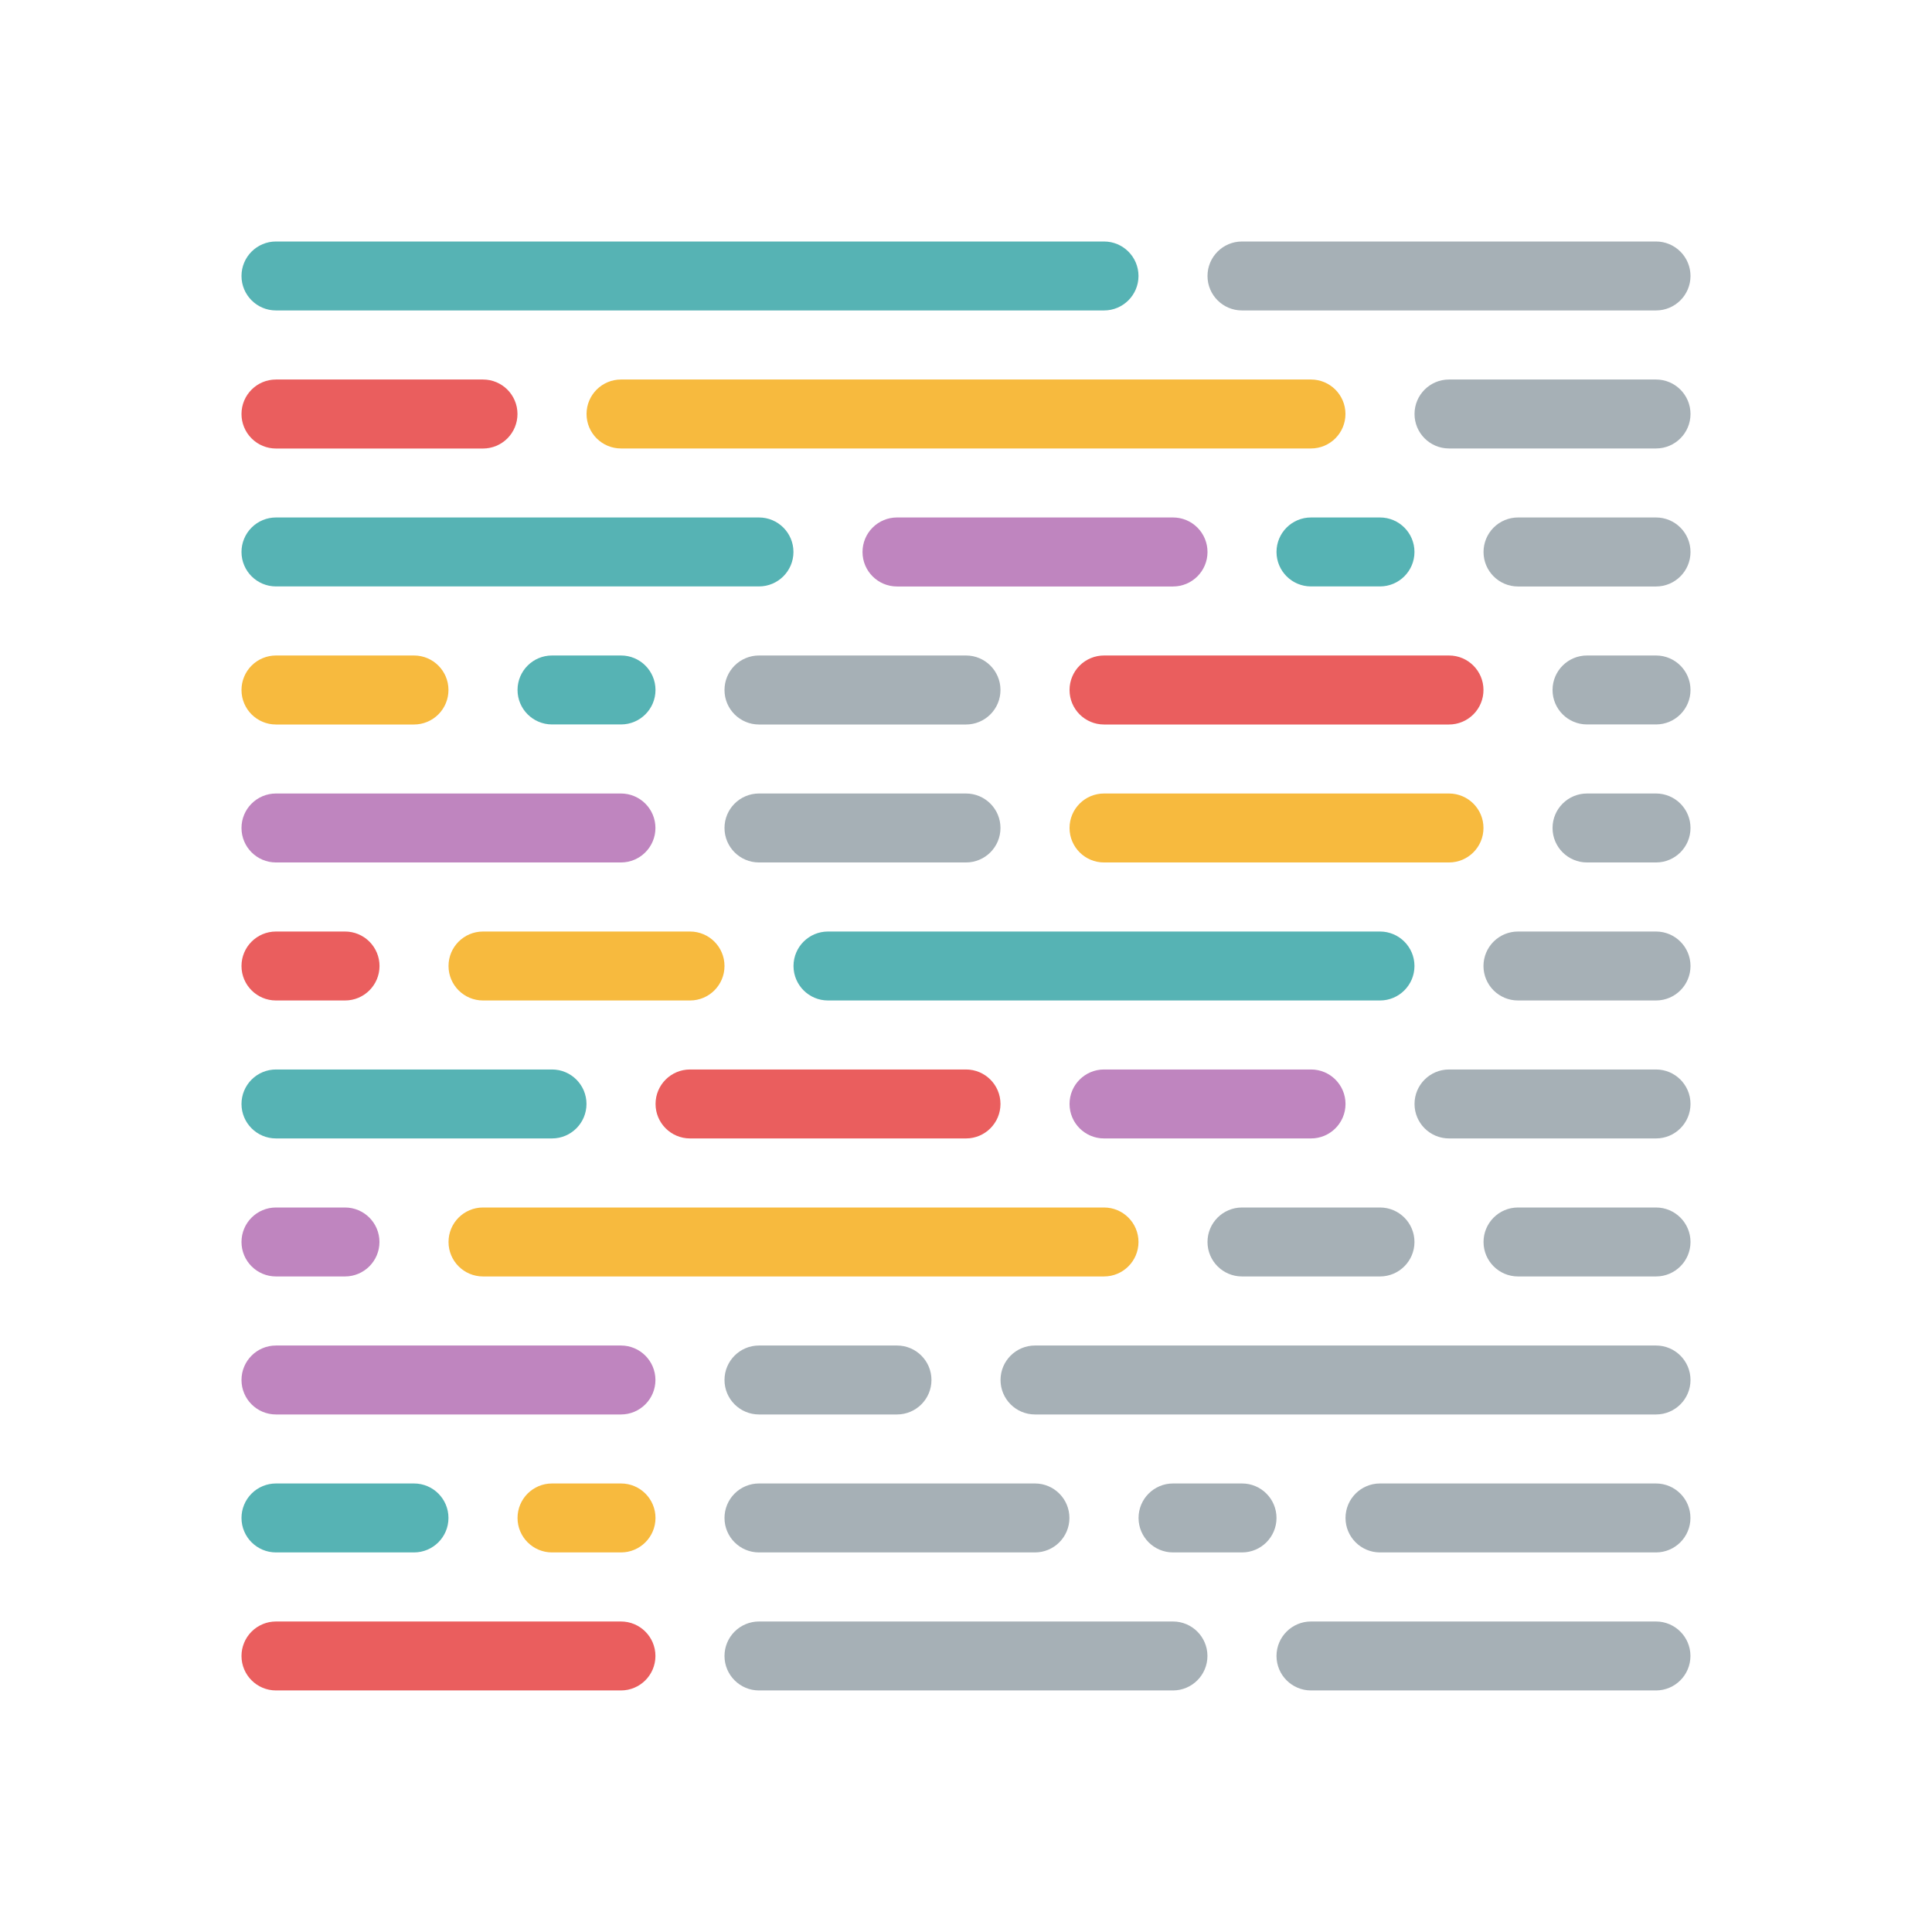
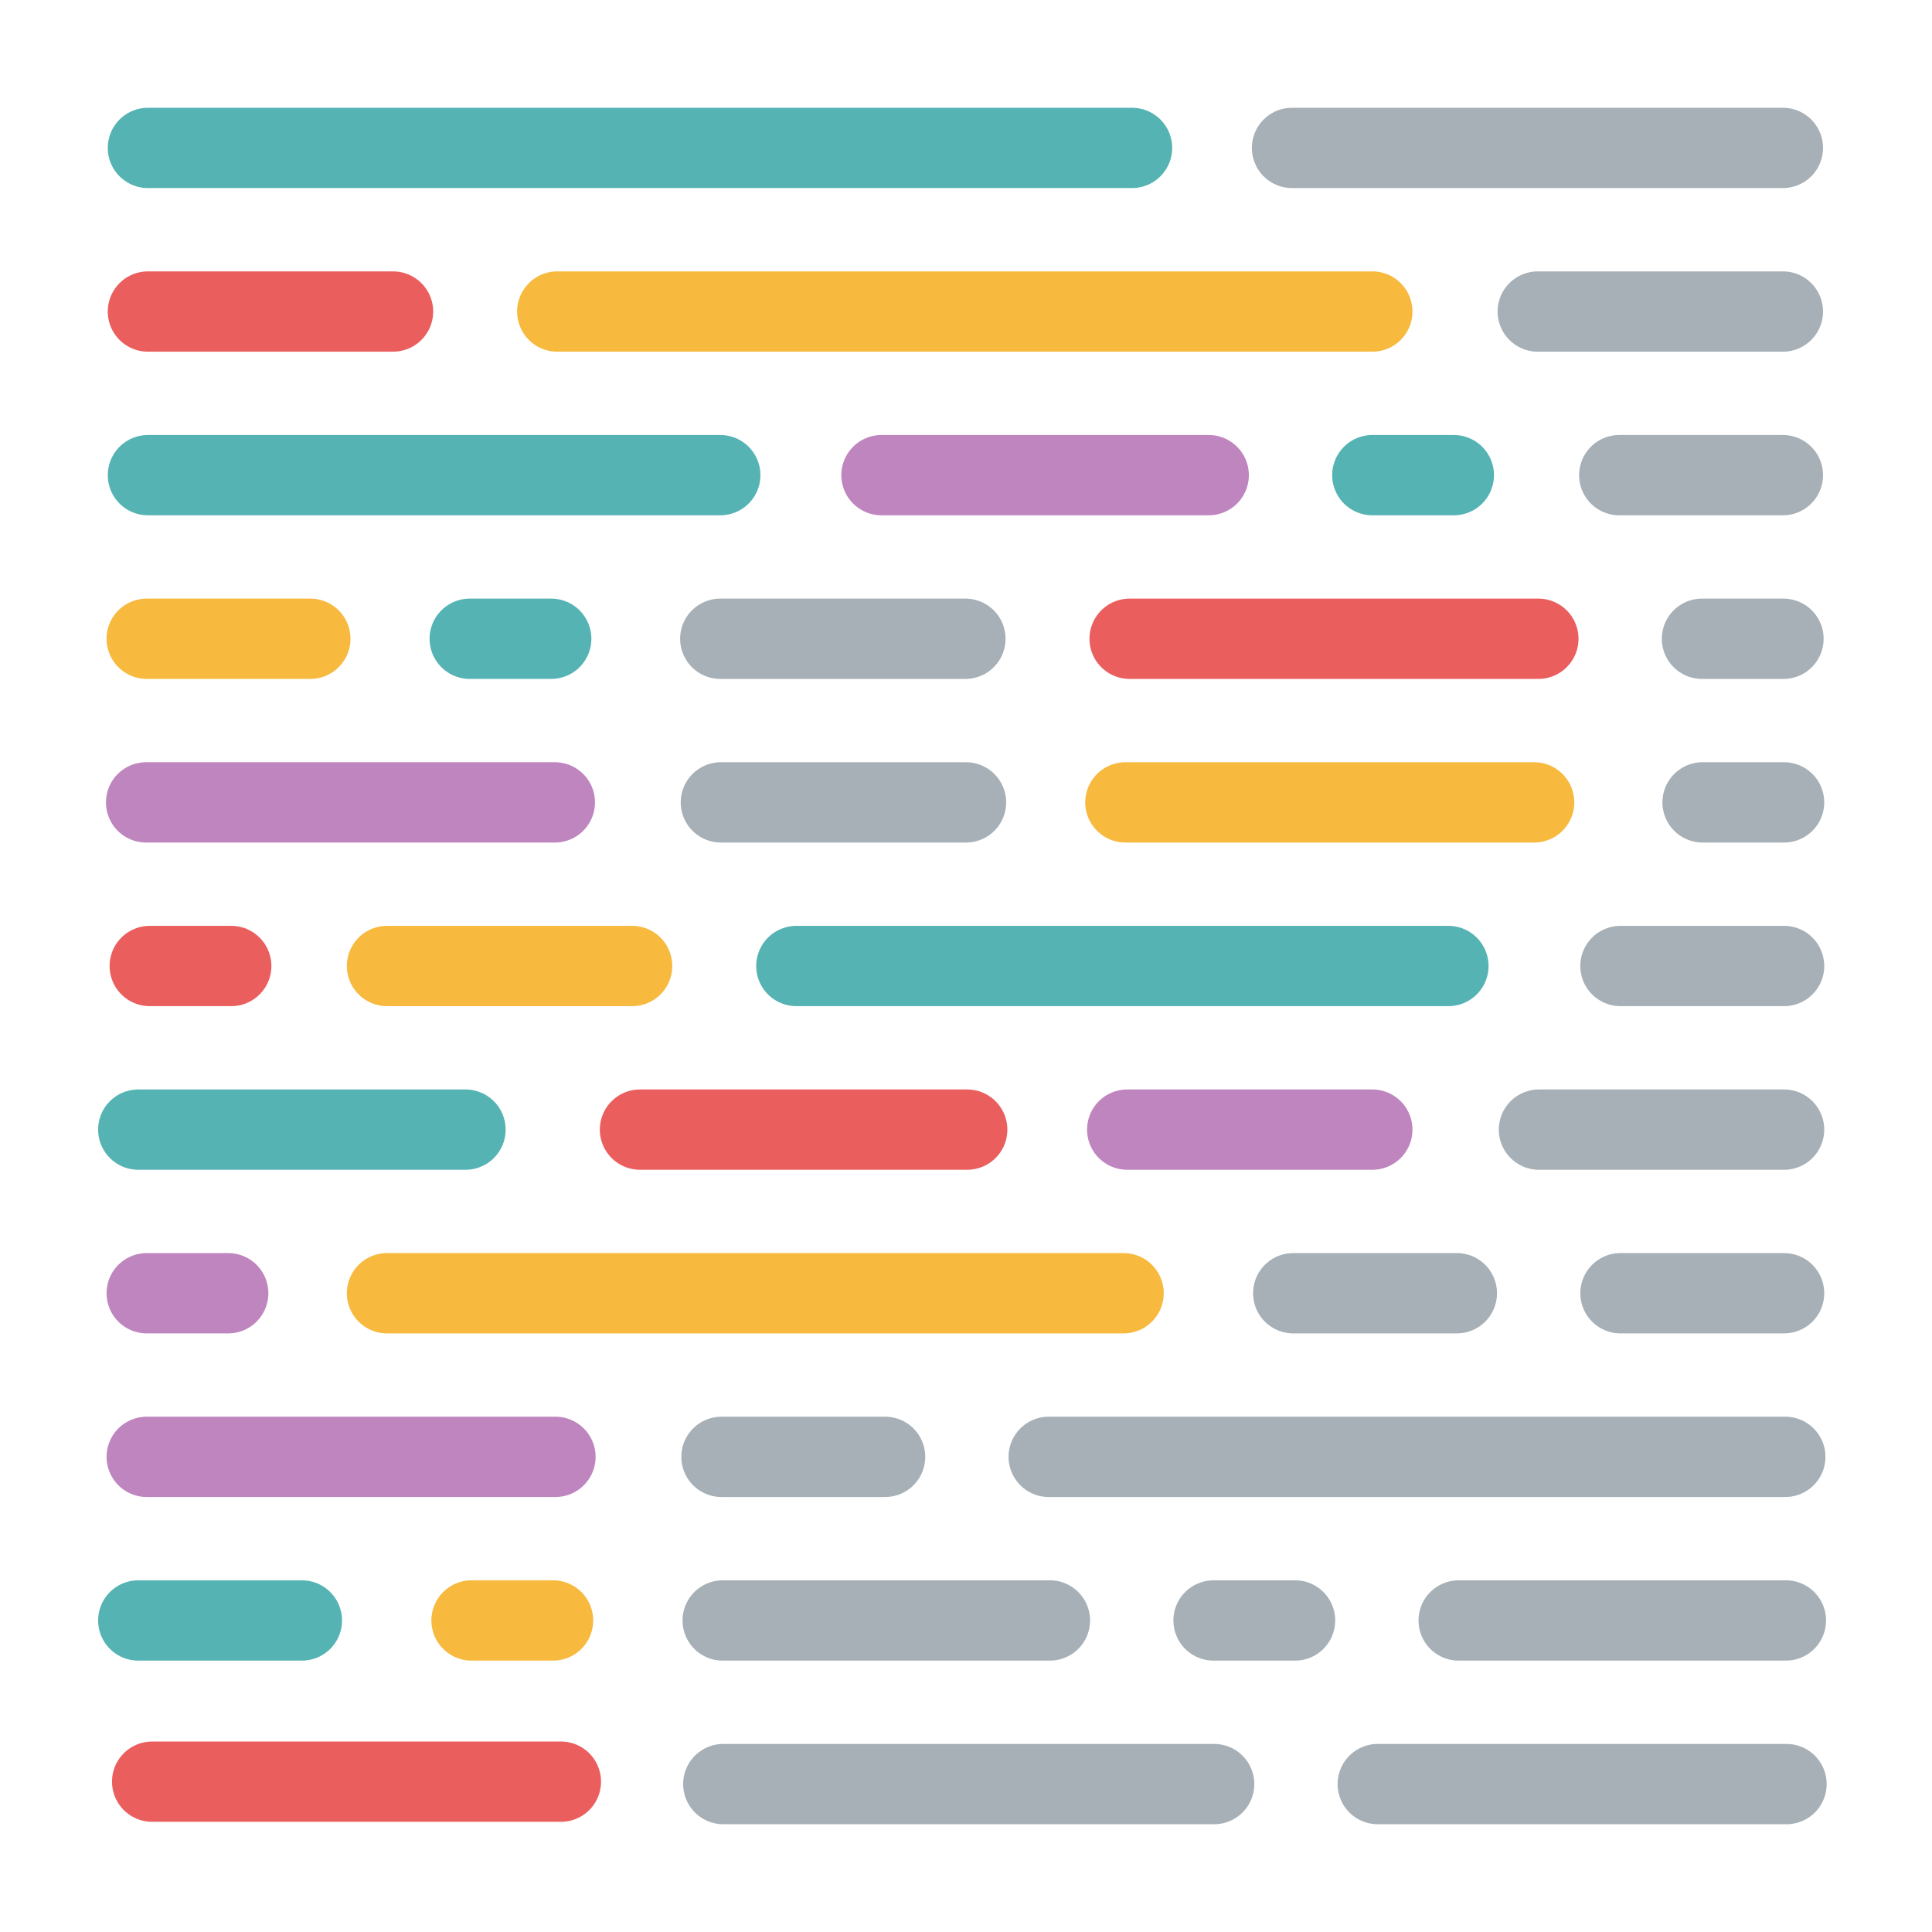
- <svg xmlns="http://www.w3.org/2000/svg" viewBox="0 0 32 32">
-   <path id="Rectangle" d="M21.714,8.571h1.143a.571.571,0,0,1,.571.571h0a.571.571,0,0,1-.571.571H21.714a.571.571,0,0,1-.571-.571h0A.571.571,0,0,1,21.714,8.571Z" style="fill:#56b3b4" />
-   <path id="Rectangle-2" data-name="Rectangle" d="M4.571,26.857h5.714a.571.571,0,0,1,.571.571h0a.571.571,0,0,1-.571.571H4.571A.571.571,0,0,1,4,27.429H4A.571.571,0,0,1,4.571,26.857Z" style="fill:#ea5e5e" />
-   <path id="Rectangle-3" data-name="Rectangle" d="M18.286,17.714h3.429a.571.571,0,0,1,.571.571h0a.571.571,0,0,1-.571.571H18.286a.571.571,0,0,1-.571-.571h0A.571.571,0,0,1,18.286,17.714Z" style="fill:#bf85bf" />
-   <path id="Rectangle-4" data-name="Rectangle" d="M11.429,17.714H16a.571.571,0,0,1,.571.571h0a.571.571,0,0,1-.571.571H11.429a.571.571,0,0,1-.571-.571h0A.571.571,0,0,1,11.429,17.714Z" style="fill:#ea5e5e" />
-   <path id="Rectangle-5" data-name="Rectangle" d="M4.571,17.714H9.143a.571.571,0,0,1,.571.571h0a.571.571,0,0,1-.571.571H4.571A.571.571,0,0,1,4,18.286H4A.571.571,0,0,1,4.571,17.714Z" style="fill:#56b3b4" />
-   <path id="Rectangle-6" data-name="Rectangle" d="M4.571,22.286h5.714a.571.571,0,0,1,.571.571h0a.571.571,0,0,1-.571.571H4.571A.571.571,0,0,1,4,22.857H4A.571.571,0,0,1,4.571,22.286Z" style="fill:#bf85bf" />
-   <path id="Rectangle-7" data-name="Rectangle" d="M4.571,13.143h5.714a.571.571,0,0,1,.571.571h0a.571.571,0,0,1-.571.571H4.571A.571.571,0,0,1,4,13.714H4A.571.571,0,0,1,4.571,13.143Z" style="fill:#bf85bf" />
-   <path id="Rectangle-8" data-name="Rectangle" d="M10.286,6.286H21.714a.571.571,0,0,1,.571.571h0a.571.571,0,0,1-.571.571H10.286a.571.571,0,0,1-.571-.571h0A.571.571,0,0,1,10.286,6.286Z" style="fill:#f7ba3e" />
-   <path id="Rectangle-9" data-name="Rectangle" d="M4.571,6.286H8a.571.571,0,0,1,.571.571h0A.571.571,0,0,1,8,7.429H4.571A.571.571,0,0,1,4,6.857H4A.571.571,0,0,1,4.571,6.286Z" style="fill:#ea5e5e" />
-   <path id="Rectangle-10" data-name="Rectangle" d="M9.143,24.571h1.143a.571.571,0,0,1,.571.571h0a.571.571,0,0,1-.571.571H9.143a.571.571,0,0,1-.571-.571h0A.571.571,0,0,1,9.143,24.571Z" style="fill:#f7ba3e" />
-   <path id="Rectangle-11" data-name="Rectangle" d="M9.143,10.857h1.143a.571.571,0,0,1,.571.571h0a.571.571,0,0,1-.571.571H9.143a.571.571,0,0,1-.571-.571h0A.571.571,0,0,1,9.143,10.857Z" style="fill:#56b3b4" />
-   <path id="Rectangle-12" data-name="Rectangle" d="M4.571,24.571H6.857a.571.571,0,0,1,.571.571h0a.571.571,0,0,1-.571.571H4.571A.571.571,0,0,1,4,25.143H4A.571.571,0,0,1,4.571,24.571Z" style="fill:#56b3b4" />
-   <path id="Rectangle-13" data-name="Rectangle" d="M4.571,10.857H6.857a.571.571,0,0,1,.571.571h0A.571.571,0,0,1,6.857,12H4.571A.571.571,0,0,1,4,11.429H4A.571.571,0,0,1,4.571,10.857Z" style="fill:#f7ba3e" />
-   <path id="Rectangle-14" data-name="Rectangle" d="M19.429,24.571h1.143a.571.571,0,0,1,.571.571h0a.571.571,0,0,1-.571.571H19.429a.571.571,0,0,1-.571-.571h0A.571.571,0,0,1,19.429,24.571Z" style="fill:#4d616e;opacity:0.5;isolation:isolate" />
-   <path id="Rectangle-15" data-name="Rectangle" d="M12.571,24.571h4.571a.571.571,0,0,1,.571.571h0a.571.571,0,0,1-.571.571H12.571A.571.571,0,0,1,12,25.143h0A.571.571,0,0,1,12.571,24.571Z" style="fill:#4d616e;opacity:0.5;isolation:isolate" />
-   <path id="Rectangle-16" data-name="Rectangle" d="M22.857,24.571h4.571a.571.571,0,0,1,.571.571h0a.571.571,0,0,1-.571.571H22.857a.571.571,0,0,1-.571-.571h0A.571.571,0,0,1,22.857,24.571Z" style="fill:#4d616e;opacity:0.5;isolation:isolate" />
-   <path id="Rectangle-17" data-name="Rectangle" d="M13.714,15.429h9.143a.571.571,0,0,1,.571.571h0a.571.571,0,0,1-.571.571H13.714A.571.571,0,0,1,13.143,16h0A.571.571,0,0,1,13.714,15.429Z" style="fill:#56b3b4" />
-   <path id="Rectangle-18" data-name="Rectangle" d="M8,15.429h3.429A.571.571,0,0,1,12,16h0a.571.571,0,0,1-.571.571H8A.571.571,0,0,1,7.429,16h0A.571.571,0,0,1,8,15.429Z" style="fill:#f7ba3e" />
-   <path id="Rectangle-19" data-name="Rectangle" d="M4.571,15.429H5.714A.571.571,0,0,1,6.286,16h0a.571.571,0,0,1-.571.571H4.571A.571.571,0,0,1,4,16H4A.571.571,0,0,1,4.571,15.429Z" style="fill:#ea5e5e" />
-   <path id="Rectangle-20" data-name="Rectangle" d="M14.857,8.571h4.571A.571.571,0,0,1,20,9.143h0a.571.571,0,0,1-.571.571H14.857a.571.571,0,0,1-.571-.571h0A.571.571,0,0,1,14.857,8.571Z" style="fill:#bf85bf" />
-   <path id="Rectangle-21" data-name="Rectangle" d="M4.571,8.571h8a.571.571,0,0,1,.571.571h0a.571.571,0,0,1-.571.571h-8A.571.571,0,0,1,4,9.143H4A.571.571,0,0,1,4.571,8.571Z" style="fill:#56b3b4" />
-   <path id="Rectangle-22" data-name="Rectangle" d="M8,20H18.286a.571.571,0,0,1,.571.571h0a.571.571,0,0,1-.571.571H8a.571.571,0,0,1-.571-.571h0A.571.571,0,0,1,8,20Z" style="fill:#f7ba3e" />
-   <path id="Rectangle-23" data-name="Rectangle" d="M4.571,20H5.714a.571.571,0,0,1,.571.571h0a.571.571,0,0,1-.571.571H4.571A.571.571,0,0,1,4,20.571H4A.571.571,0,0,1,4.571,20Z" style="fill:#bf85bf" />
-   <path id="Rectangle-24" data-name="Rectangle" d="M18.286,10.857H24a.571.571,0,0,1,.571.571h0A.571.571,0,0,1,24,12H18.286a.571.571,0,0,1-.571-.571h0A.571.571,0,0,1,18.286,10.857Z" style="fill:#ea5e5e" />
-   <path id="Rectangle-25" data-name="Rectangle" d="M18.286,13.143H24a.571.571,0,0,1,.571.571h0a.571.571,0,0,1-.571.571H18.286a.571.571,0,0,1-.571-.571h0A.571.571,0,0,1,18.286,13.143Z" style="fill:#f7ba3e" />
-   <path id="Rectangle-26" data-name="Rectangle" d="M4.571,4H18.286a.571.571,0,0,1,.571.571h0a.571.571,0,0,1-.571.571H4.571A.571.571,0,0,1,4,4.571H4A.571.571,0,0,1,4.571,4Z" style="fill:#56b3b4" />
-   <path id="Rectangle-27" data-name="Rectangle" d="M20.571,4h6.857A.571.571,0,0,1,28,4.571h0a.571.571,0,0,1-.571.571H20.571A.571.571,0,0,1,20,4.571h0A.571.571,0,0,1,20.571,4Z" style="fill:#4d616e;opacity:0.5;isolation:isolate" />
-   <path id="Rectangle-28" data-name="Rectangle" d="M20.571,20h2.286a.571.571,0,0,1,.571.571h0a.571.571,0,0,1-.571.571H20.571A.571.571,0,0,1,20,20.571h0A.571.571,0,0,1,20.571,20Z" style="fill:#4d616e;opacity:0.5;isolation:isolate" />
-   <path id="Rectangle-29" data-name="Rectangle" d="M25.143,20h2.286a.571.571,0,0,1,.571.571h0a.571.571,0,0,1-.571.571H25.143a.571.571,0,0,1-.571-.571h0A.571.571,0,0,1,25.143,20Z" style="fill:#4d616e;opacity:0.5;isolation:isolate" />
-   <path id="Rectangle-30" data-name="Rectangle" d="M24,17.714h3.429a.571.571,0,0,1,.571.571h0a.571.571,0,0,1-.571.571H24a.571.571,0,0,1-.571-.571h0A.571.571,0,0,1,24,17.714Z" style="fill:#4d616e;opacity:0.5;isolation:isolate" />
-   <path id="Rectangle-31" data-name="Rectangle" d="M24,6.286h3.429A.571.571,0,0,1,28,6.857h0a.571.571,0,0,1-.571.571H24a.571.571,0,0,1-.571-.571h0A.571.571,0,0,1,24,6.286Z" style="fill:#4d616e;opacity:0.5;isolation:isolate" />
-   <path id="Rectangle-32" data-name="Rectangle" d="M25.143,15.429h2.286A.571.571,0,0,1,28,16h0a.571.571,0,0,1-.571.571H25.143A.571.571,0,0,1,24.571,16h0A.571.571,0,0,1,25.143,15.429Z" style="fill:#4d616e;opacity:0.5;isolation:isolate" />
-   <path id="Rectangle-33" data-name="Rectangle" d="M25.143,8.571h2.286A.571.571,0,0,1,28,9.143h0a.571.571,0,0,1-.571.571H25.143a.571.571,0,0,1-.571-.571h0A.571.571,0,0,1,25.143,8.571Z" style="fill:#4d616e;opacity:0.5;isolation:isolate" />
-   <path id="Rectangle-34" data-name="Rectangle" d="M26.286,10.857h1.143a.571.571,0,0,1,.571.571h0a.571.571,0,0,1-.571.571H26.286a.571.571,0,0,1-.571-.571h0A.571.571,0,0,1,26.286,10.857Z" style="fill:#4d616e;opacity:0.5;isolation:isolate" />
-   <path id="Rectangle-35" data-name="Rectangle" d="M26.286,13.143h1.143a.571.571,0,0,1,.571.571h0a.571.571,0,0,1-.571.571H26.286a.571.571,0,0,1-.571-.571h0A.571.571,0,0,1,26.286,13.143Z" style="fill:#4d616e;opacity:0.5;isolation:isolate" />
-   <path id="Rectangle-36" data-name="Rectangle" d="M17.143,22.286H27.429a.571.571,0,0,1,.571.571h0a.571.571,0,0,1-.571.571H17.143a.571.571,0,0,1-.571-.571h0A.571.571,0,0,1,17.143,22.286Z" style="fill:#4d616e;opacity:0.5;isolation:isolate" />
-   <path id="Rectangle-37" data-name="Rectangle" d="M12.571,22.286h2.286a.571.571,0,0,1,.571.571h0a.571.571,0,0,1-.571.571H12.571A.571.571,0,0,1,12,22.857h0A.571.571,0,0,1,12.571,22.286Z" style="fill:#4d616e;opacity:0.5;isolation:isolate" />
-   <path id="Rectangle-38" data-name="Rectangle" d="M21.714,26.857h5.714a.571.571,0,0,1,.571.571h0a.571.571,0,0,1-.571.571H21.714a.571.571,0,0,1-.571-.571h0A.571.571,0,0,1,21.714,26.857Z" style="fill:#4d616e;opacity:0.5;isolation:isolate" />
-   <path id="Rectangle-39" data-name="Rectangle" d="M12.571,26.857h6.857a.571.571,0,0,1,.571.571h0a.571.571,0,0,1-.571.571H12.571A.571.571,0,0,1,12,27.429h0A.571.571,0,0,1,12.571,26.857Z" style="fill:#4d616e;opacity:0.5;isolation:isolate" />
-   <path id="Rectangle-40" data-name="Rectangle" d="M12.571,10.857H16a.571.571,0,0,1,.571.571h0A.571.571,0,0,1,16,12H12.571A.571.571,0,0,1,12,11.429h0A.571.571,0,0,1,12.571,10.857Z" style="fill:#4d616e;opacity:0.5;isolation:isolate" />
-   <path id="Rectangle-41" data-name="Rectangle" d="M12.571,13.143H16a.571.571,0,0,1,.571.571h0a.571.571,0,0,1-.571.571H12.571A.571.571,0,0,1,12,13.714h0A.571.571,0,0,1,12.571,13.143Z" style="fill:#4d616e;opacity:0.5;isolation:isolate" />
+ <svg xmlns="http://www.w3.org/2000/svg" viewBox="0 0 32 32" stroke-linecap="round" stroke-width="1.33">
+   <path d="m2.45 2.45h16.3m-16.3 5.42h9.48m10.8 0h1.35m-16.3 2.71h1.35m4.06 5.42h10.8m-21.7 2.71h5.42m-5.42 8.13h2.71" stroke="#56b3b4" />
+   <path d="m2.45 5.16h4.06m12.2 5.42h6.77m-23 5.42h1.35m6.77 2.71h5.42m-13.5 10.8h6.77" stroke="#ea5e5e" />
+   <path d="m9.23 5.16h13.5m-20.3 5.42h2.71m13.5 2.71h6.77m-19 2.71h4.06m-4.06 5.42h12.2m-10.8 5.42h1.35" stroke="#f7b93e" />
+   <path d="m14.6 7.87h5.42m-17.6 5.42h6.77m9.48 5.42h4.06m-20.3 2.71h1.35m-1.35 2.71h6.77" stroke="#bf85bf" />
+   <path d="m21.4 2.45h8.13m-4.06 2.71h4.06m-2.71 2.71h2.71m-17.6 2.71h4.06m12.2 0h1.35m-17.6 2.71h4.06m12.2 0h1.35m-2.71 2.71h2.71m-4.06 2.71h4.06m-8.13 2.71h2.71m2.71 0h2.71m-17.6 2.71h2.71m2.71 0h12.2m-17.6 2.71h5.42m2.71 0h1.35m2.71 0h5.42m-17.6 2.71h8.13m2.71 0h6.77" stroke="#4d616e" opacity=".5" />
</svg>
